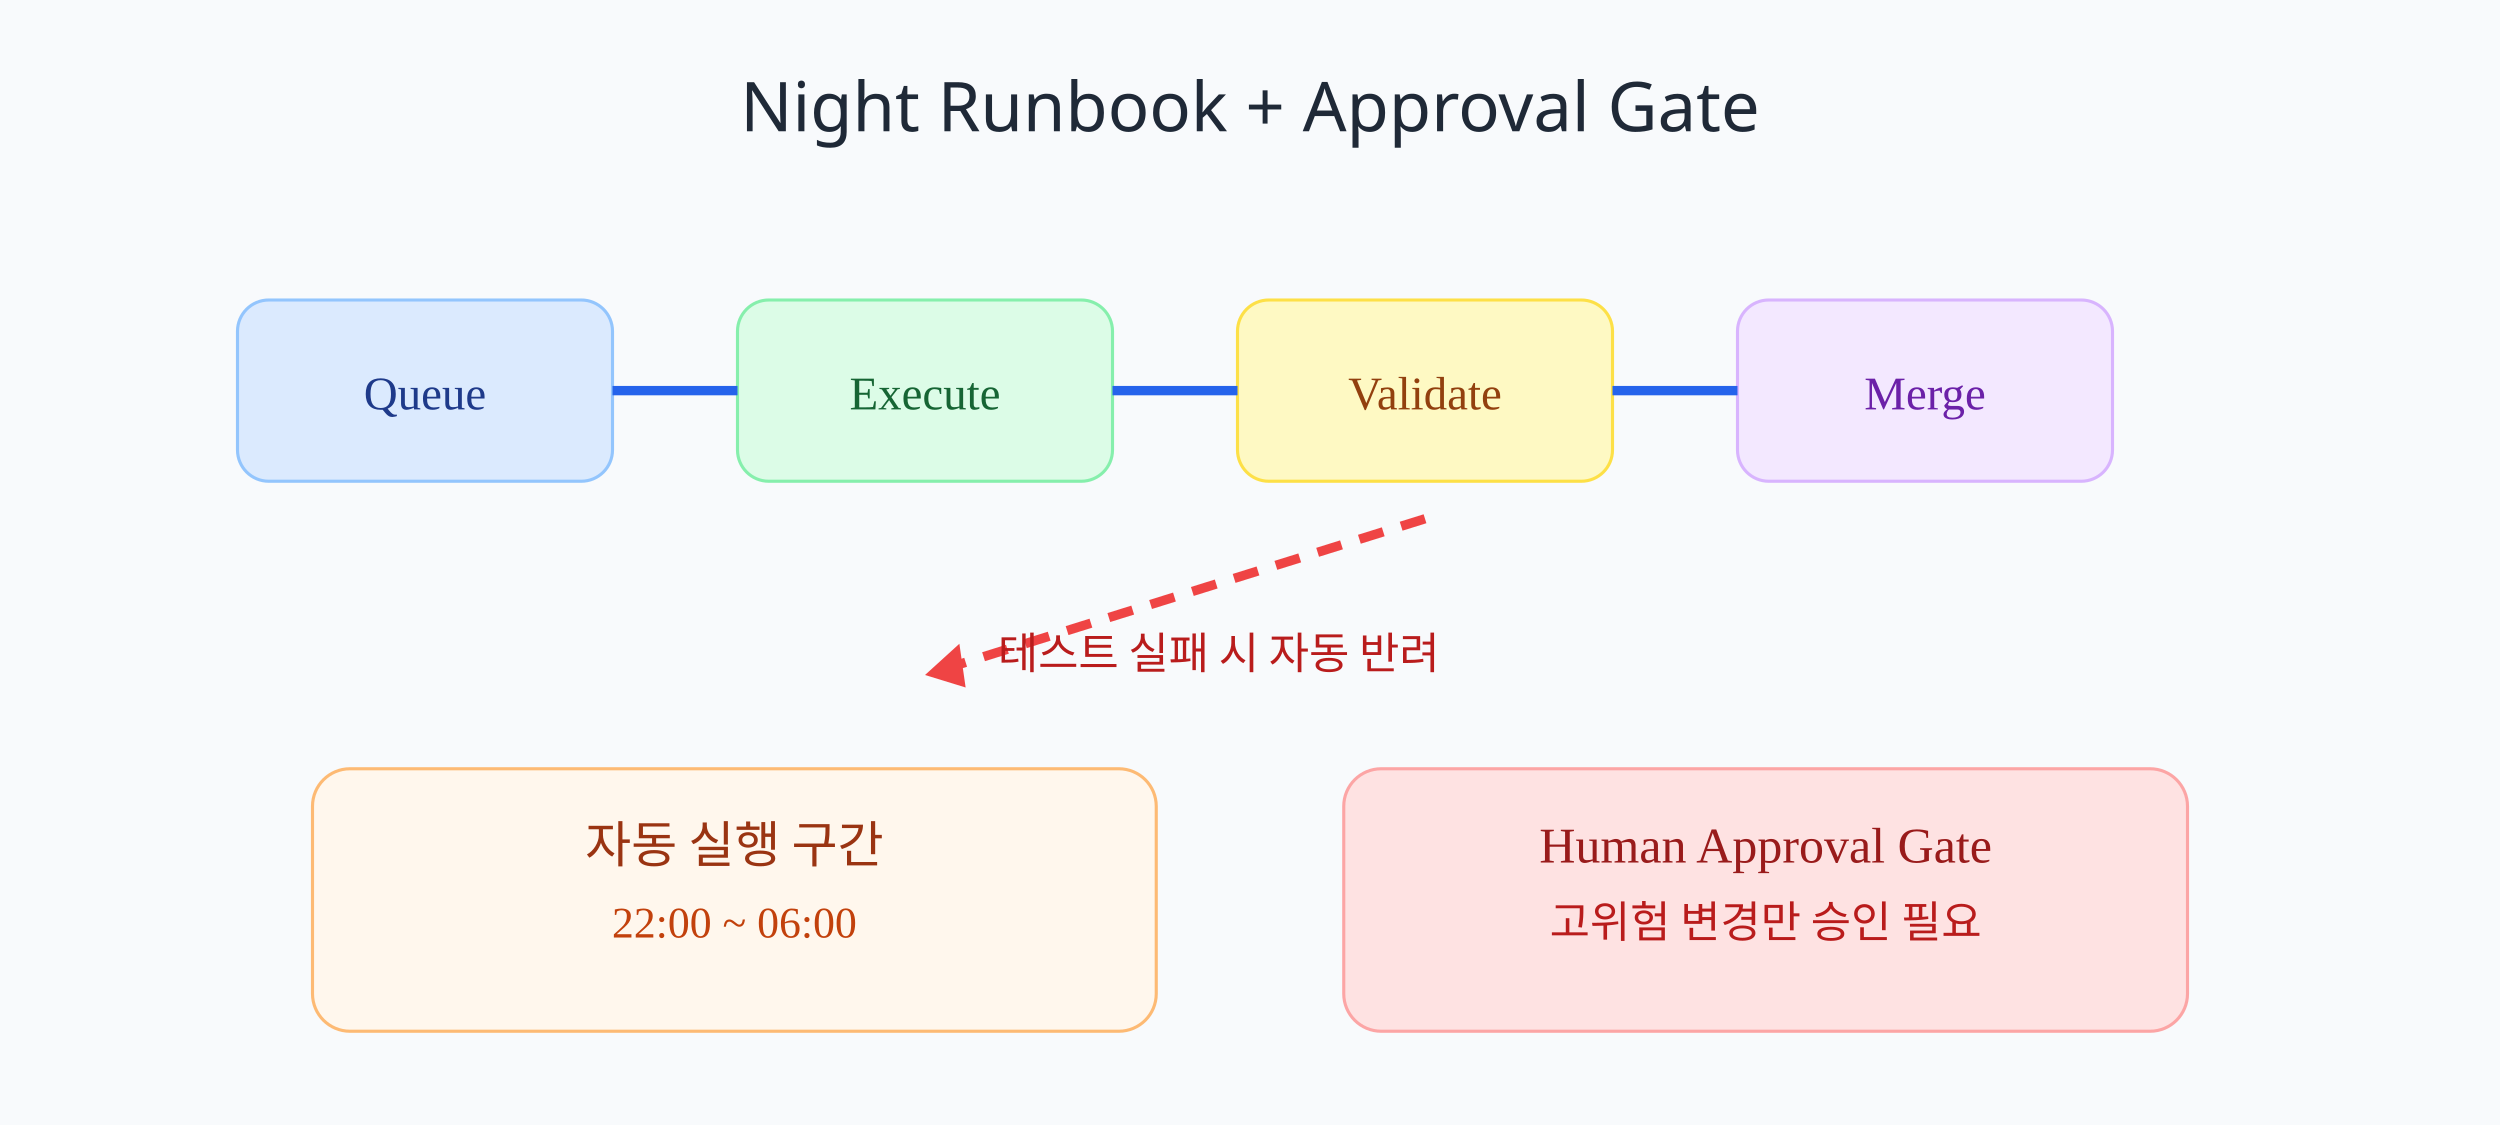
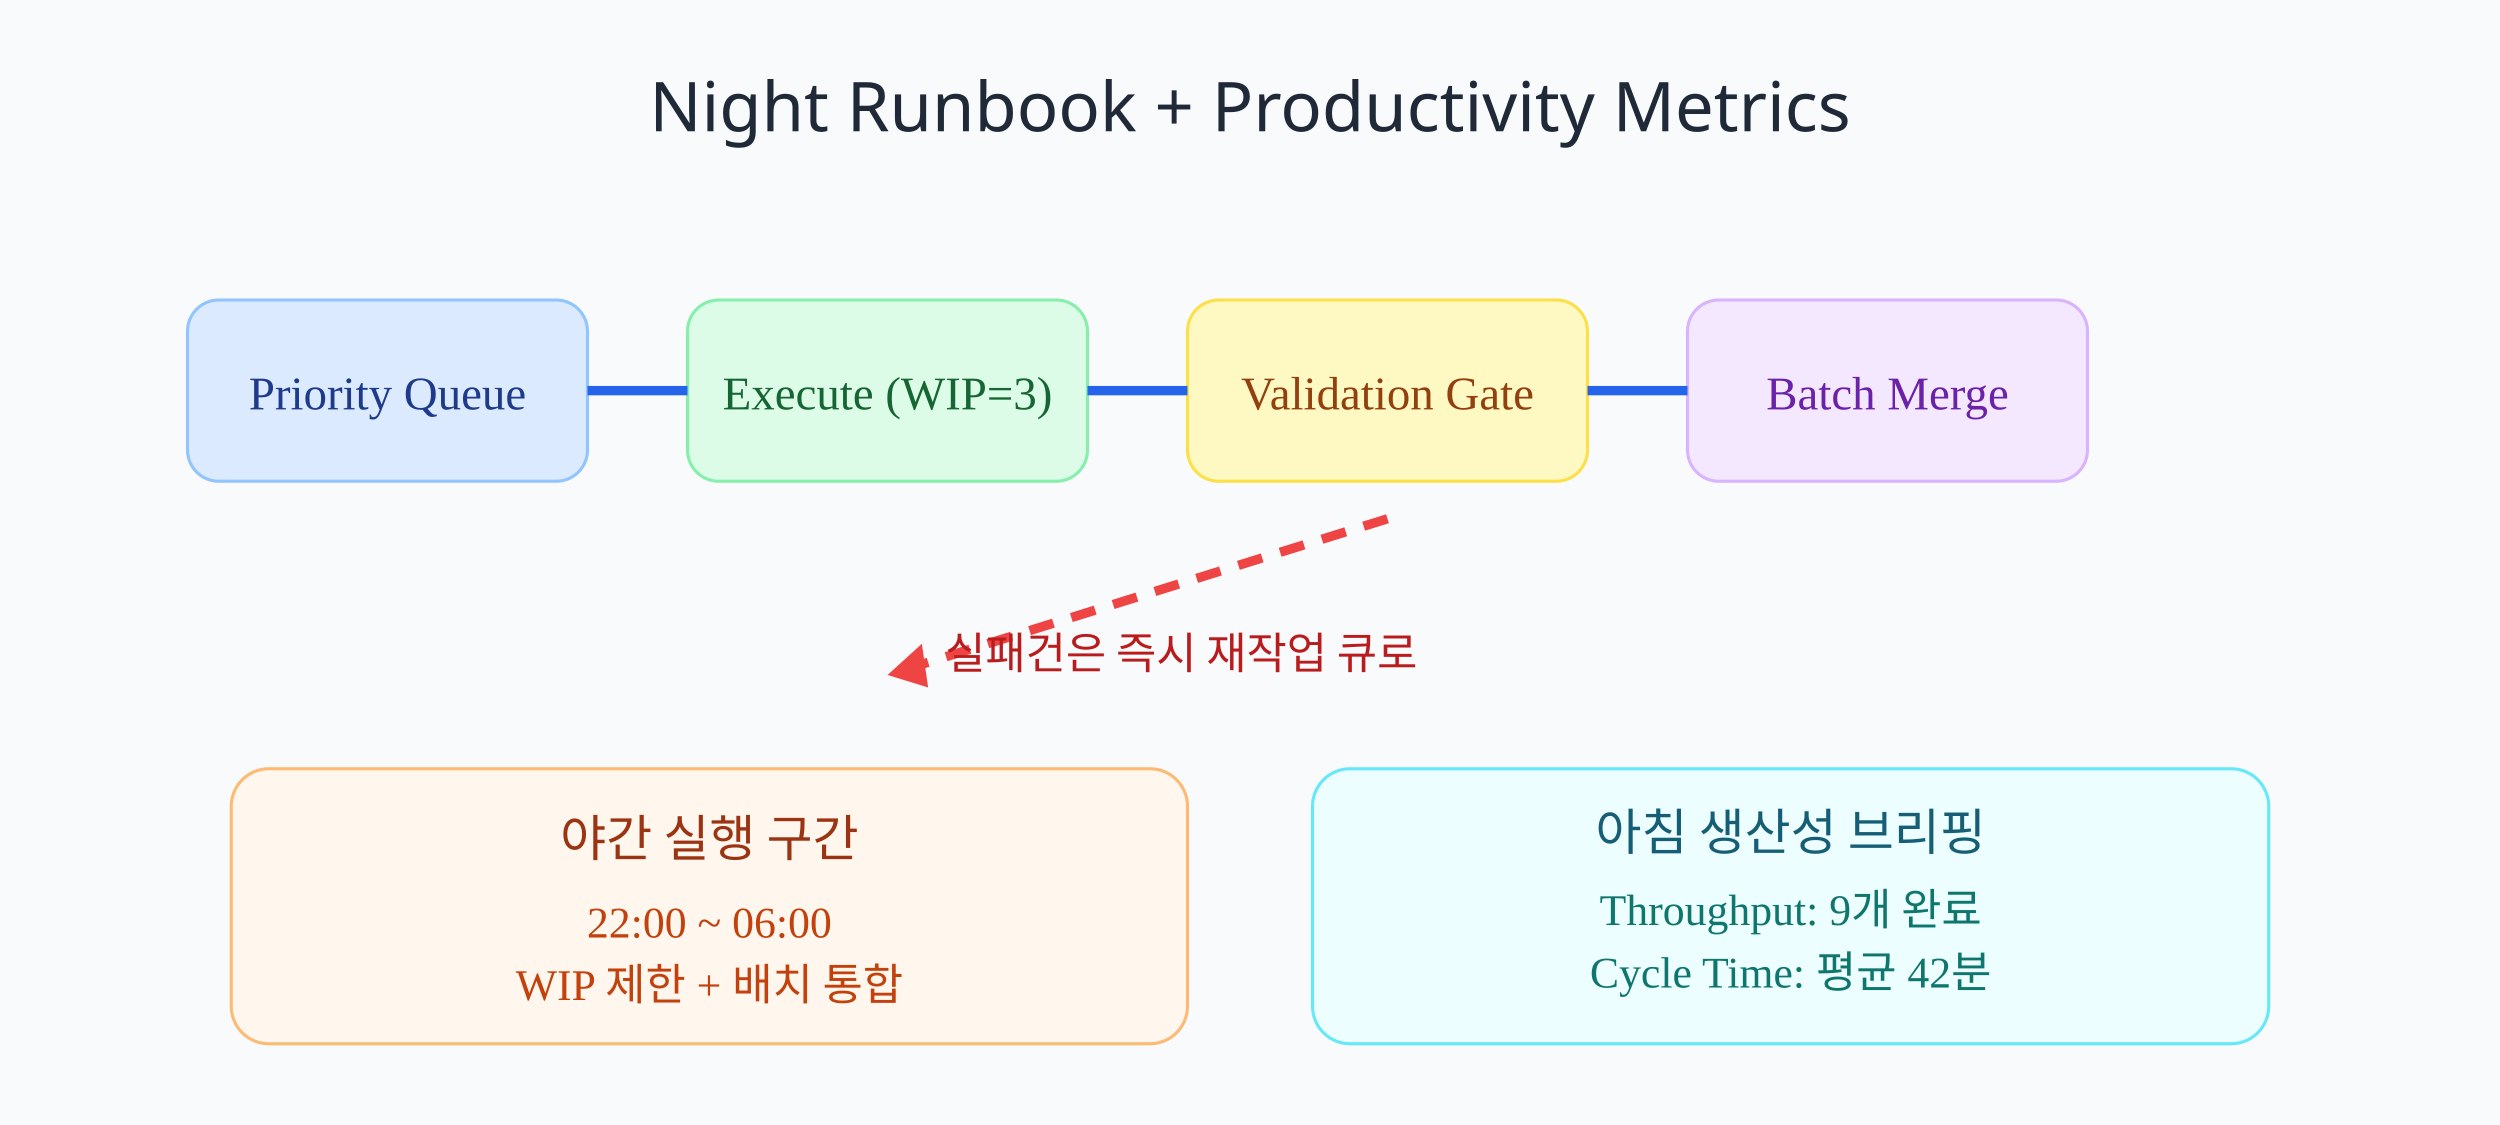
<svg xmlns="http://www.w3.org/2000/svg" width="800" height="360" viewBox="0 0 800 360">
  <rect width="800" height="360" fill="#f8fafc" />
-   <text x="400" y="42" text-anchor="middle" font-size="22" font-family="Pretendard, Segoe UI, sans-serif" fill="#1f2937">Night Runbook + Approval Gate</text>
-   <rect x="76" y="96" width="120" height="58" rx="10" fill="#dbeafe" stroke="#93c5fd" />
-   <text x="136" y="131" text-anchor="middle" font-size="15" fill="#1e3a8a">Queue</text>
-   <rect x="236" y="96" width="120" height="58" rx="10" fill="#dcfce7" stroke="#86efac" />
-   <text x="296" y="131" text-anchor="middle" font-size="15" fill="#166534">Execute</text>
-   <rect x="396" y="96" width="120" height="58" rx="10" fill="#fef9c3" stroke="#fde047" />
-   <text x="456" y="131" text-anchor="middle" font-size="15" fill="#92400e">Validate</text>
-   <rect x="556" y="96" width="120" height="58" rx="10" fill="#f3e8ff" stroke="#d8b4fe" />
-   <text x="616" y="131" text-anchor="middle" font-size="15" fill="#6b21a8">Merge</text>
-   <line x1="196" y1="125" x2="236" y2="125" stroke="#2563eb" stroke-width="3" />
-   <line x1="356" y1="125" x2="396" y2="125" stroke="#2563eb" stroke-width="3" />
-   <line x1="516" y1="125" x2="556" y2="125" stroke="#2563eb" stroke-width="3" />
-   <line x1="456" y1="166" x2="296" y2="216" stroke="#ef4444" stroke-width="3" stroke-dasharray="8 6" />
-   <polygon points="296,216 307,206 309,220" fill="#ef4444" />
-   <text x="390" y="214" text-anchor="middle" font-size="14" fill="#b91c1c">테스트 실패 시 자동 반려</text>
-   <rect x="100" y="246" width="270" height="84" rx="12" fill="#fff7ed" stroke="#fdba74" />
-   <text x="235" y="276" text-anchor="middle" font-size="16" fill="#9a3412">자동 실행 구간</text>
-   <text x="235" y="300" text-anchor="middle" font-size="14" fill="#c2410c">22:00 ~ 06:00</text>
-   <rect x="430" y="246" width="270" height="84" rx="12" fill="#fee2e2" stroke="#fca5a5" />
-   <text x="565" y="276" text-anchor="middle" font-size="16" fill="#991b1b">Human Approval Gate</text>
-   <text x="565" y="300" text-anchor="middle" font-size="14" fill="#b91c1c">고위험 변경만 승인 필요</text>
+   <text x="400" y="42" text-anchor="middle" font-size="22" font-family="Pretendard, Segoe UI, sans-serif" fill="#1f2937">Night Runbook + Productivity Metrics</text>
+   <rect x="60" y="96" width="128" height="58" rx="10" fill="#dbeafe" stroke="#93c5fd" />
+   <text x="124" y="131" text-anchor="middle" font-size="15" fill="#1e3a8a">Priority Queue</text>
+   <rect x="220" y="96" width="128" height="58" rx="10" fill="#dcfce7" stroke="#86efac" />
+   <text x="284" y="131" text-anchor="middle" font-size="15" fill="#166534">Execute (WIP=3)</text>
+   <rect x="380" y="96" width="128" height="58" rx="10" fill="#fef9c3" stroke="#fde047" />
+   <text x="444" y="131" text-anchor="middle" font-size="15" fill="#92400e">Validation Gate</text>
+   <rect x="540" y="96" width="128" height="58" rx="10" fill="#f3e8ff" stroke="#d8b4fe" />
+   <text x="604" y="131" text-anchor="middle" font-size="15" fill="#6b21a8">Batch Merge</text>
+   <line x1="188" y1="125" x2="220" y2="125" stroke="#2563eb" stroke-width="3" />
+   <line x1="348" y1="125" x2="380" y2="125" stroke="#2563eb" stroke-width="3" />
+   <line x1="508" y1="125" x2="540" y2="125" stroke="#2563eb" stroke-width="3" />
+   <line x1="444" y1="166" x2="284" y2="216" stroke="#ef4444" stroke-width="3" stroke-dasharray="8 6" />
+   <polygon points="284,216 295,206 297,220" fill="#ef4444" />
+   <text x="378" y="214" text-anchor="middle" font-size="14" fill="#b91c1c">실패건은 즉시 재작업 큐로</text>
+   <rect x="74" y="246" width="306" height="88" rx="12" fill="#fff7ed" stroke="#fdba74" />
+   <text x="227" y="274" text-anchor="middle" font-size="16" fill="#9a3412">야간 실행 구간</text>
+   <text x="227" y="300" text-anchor="middle" font-size="14" fill="#c2410c">22:00 ~ 06:00</text>
+   <text x="227" y="320" text-anchor="middle" font-size="14" fill="#c2410c">WIP 제한 + 배치 통합</text>
+   <rect x="420" y="246" width="306" height="88" rx="12" fill="#ecfeff" stroke="#67e8f9" />
+   <text x="573" y="272" text-anchor="middle" font-size="16" fill="#155e75">아침 생산성 브리핑</text>
+   <text x="573" y="296" text-anchor="middle" font-size="14" fill="#0f766e">Throughput: 9개 완료</text>
+   <text x="573" y="316" text-anchor="middle" font-size="14" fill="#0f766e">Cycle Time: 평균 42분</text>
</svg>
